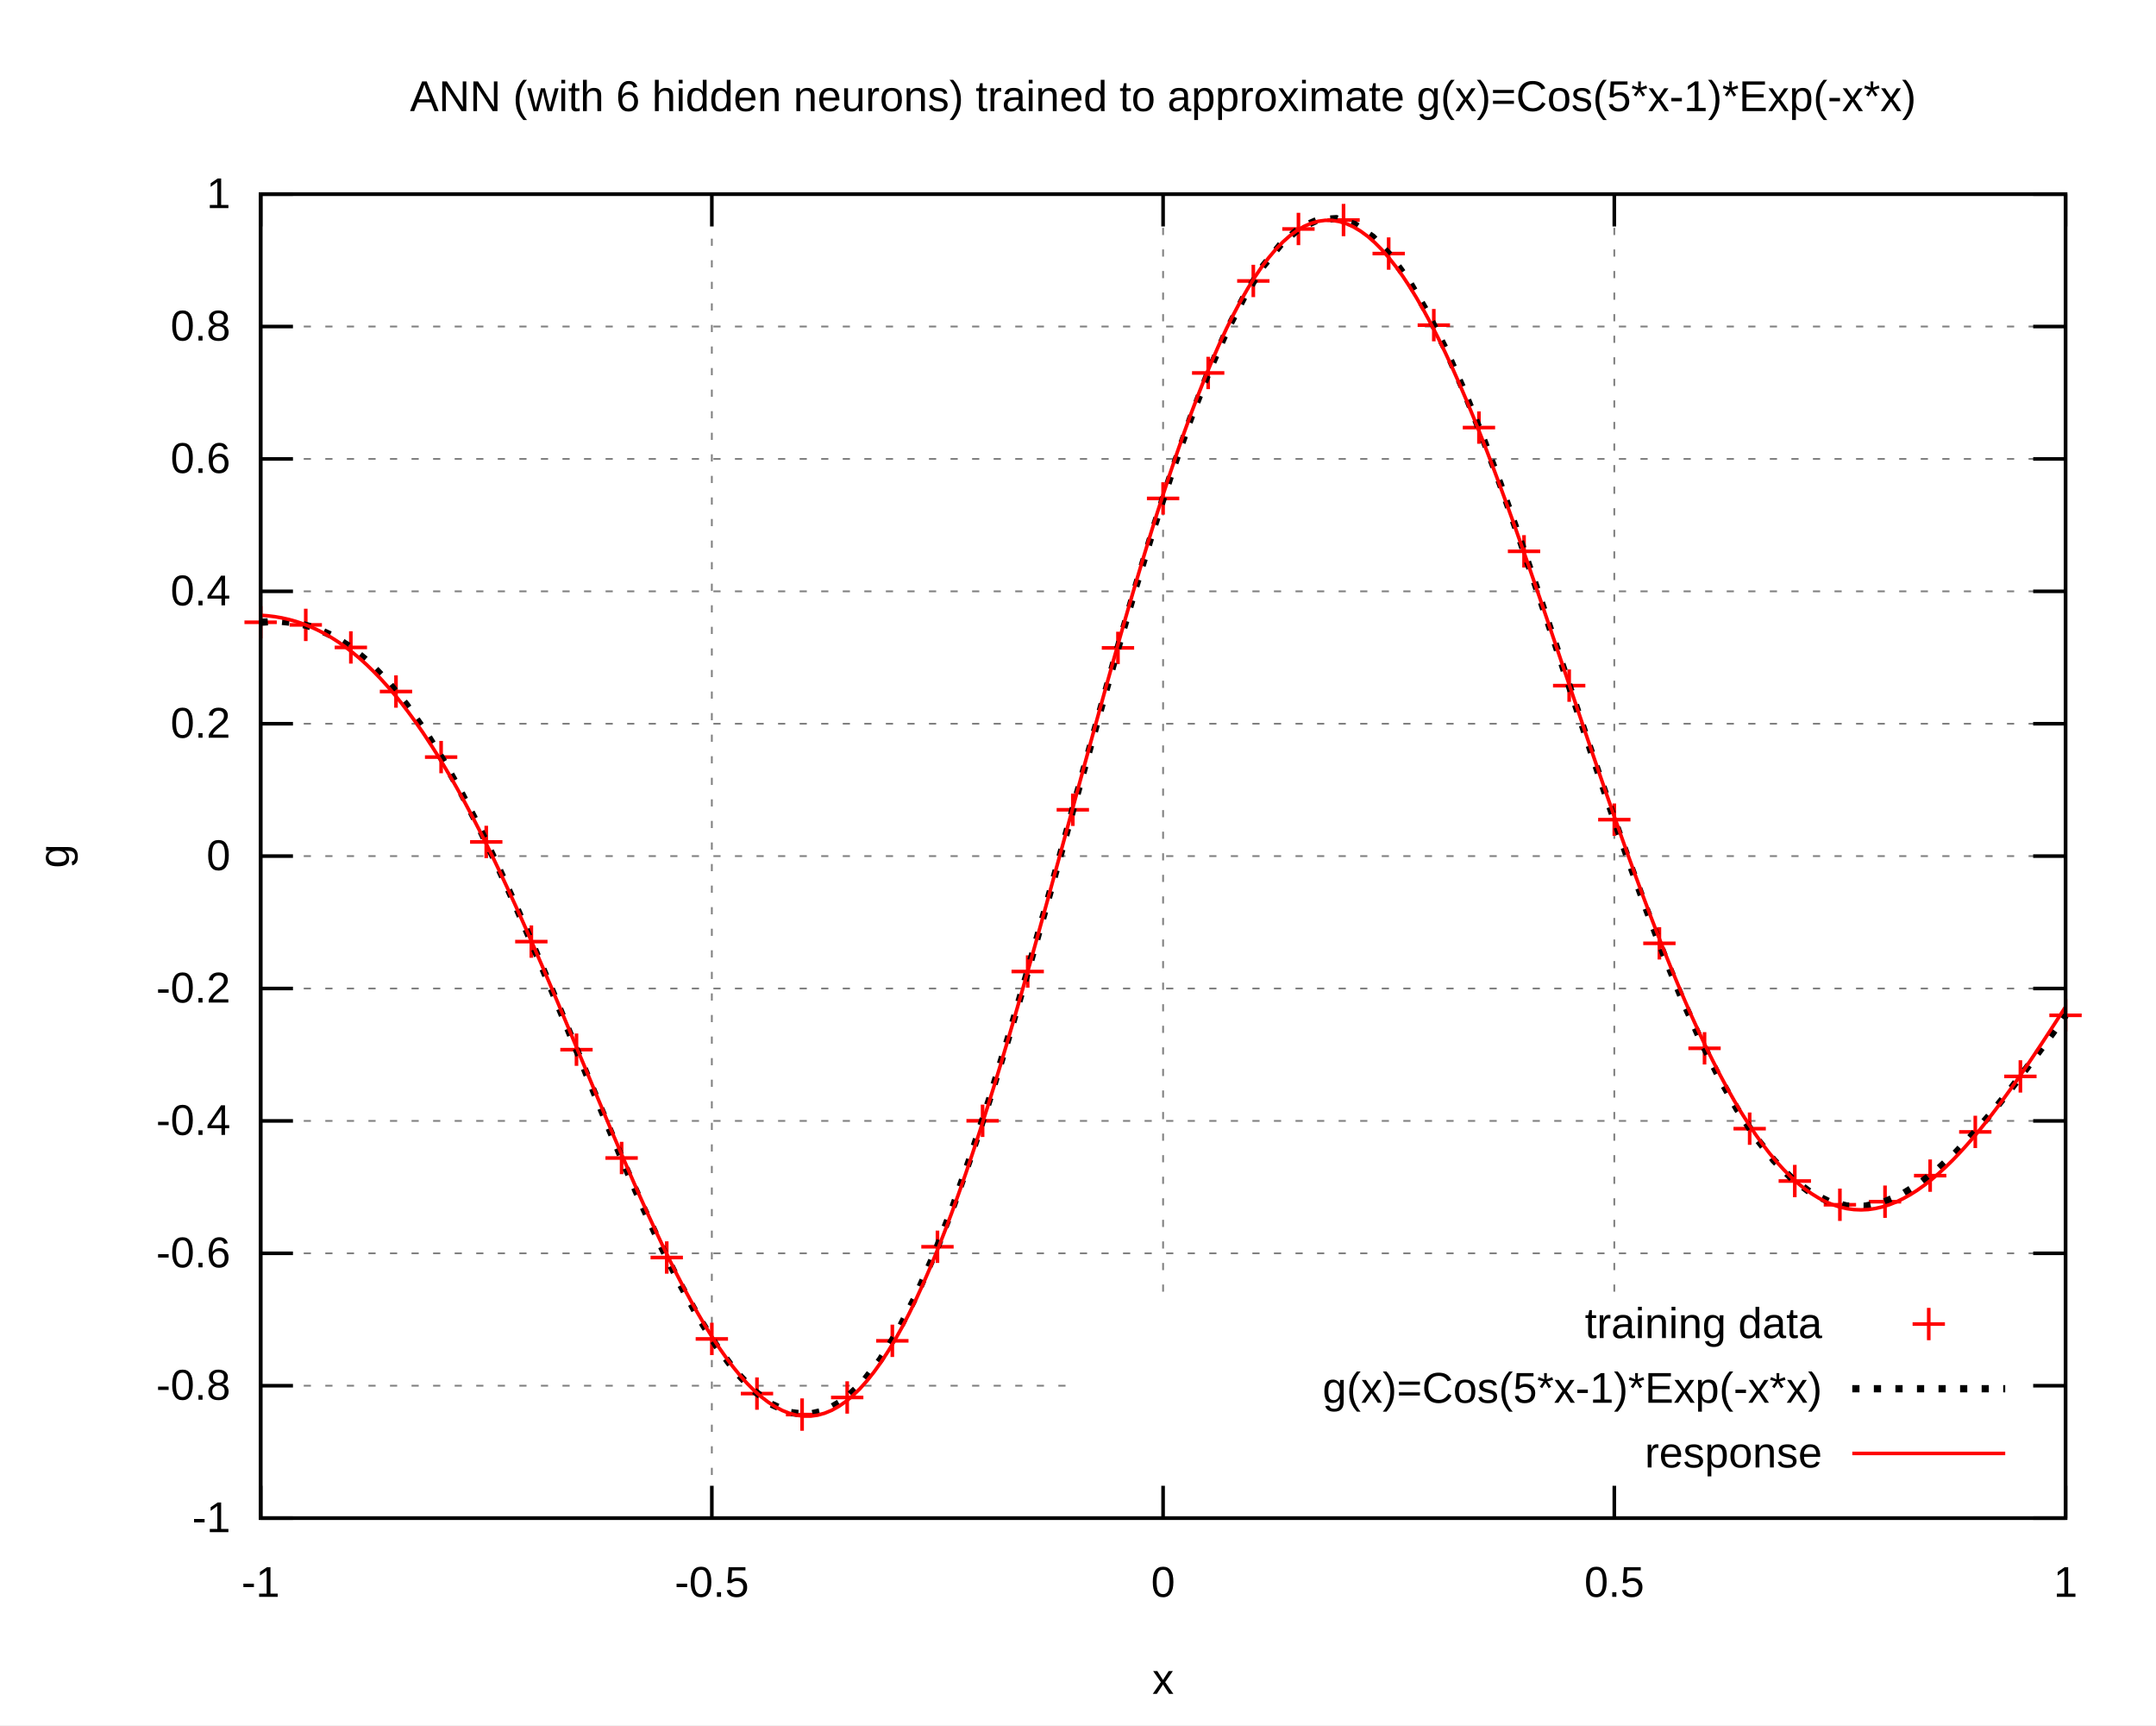
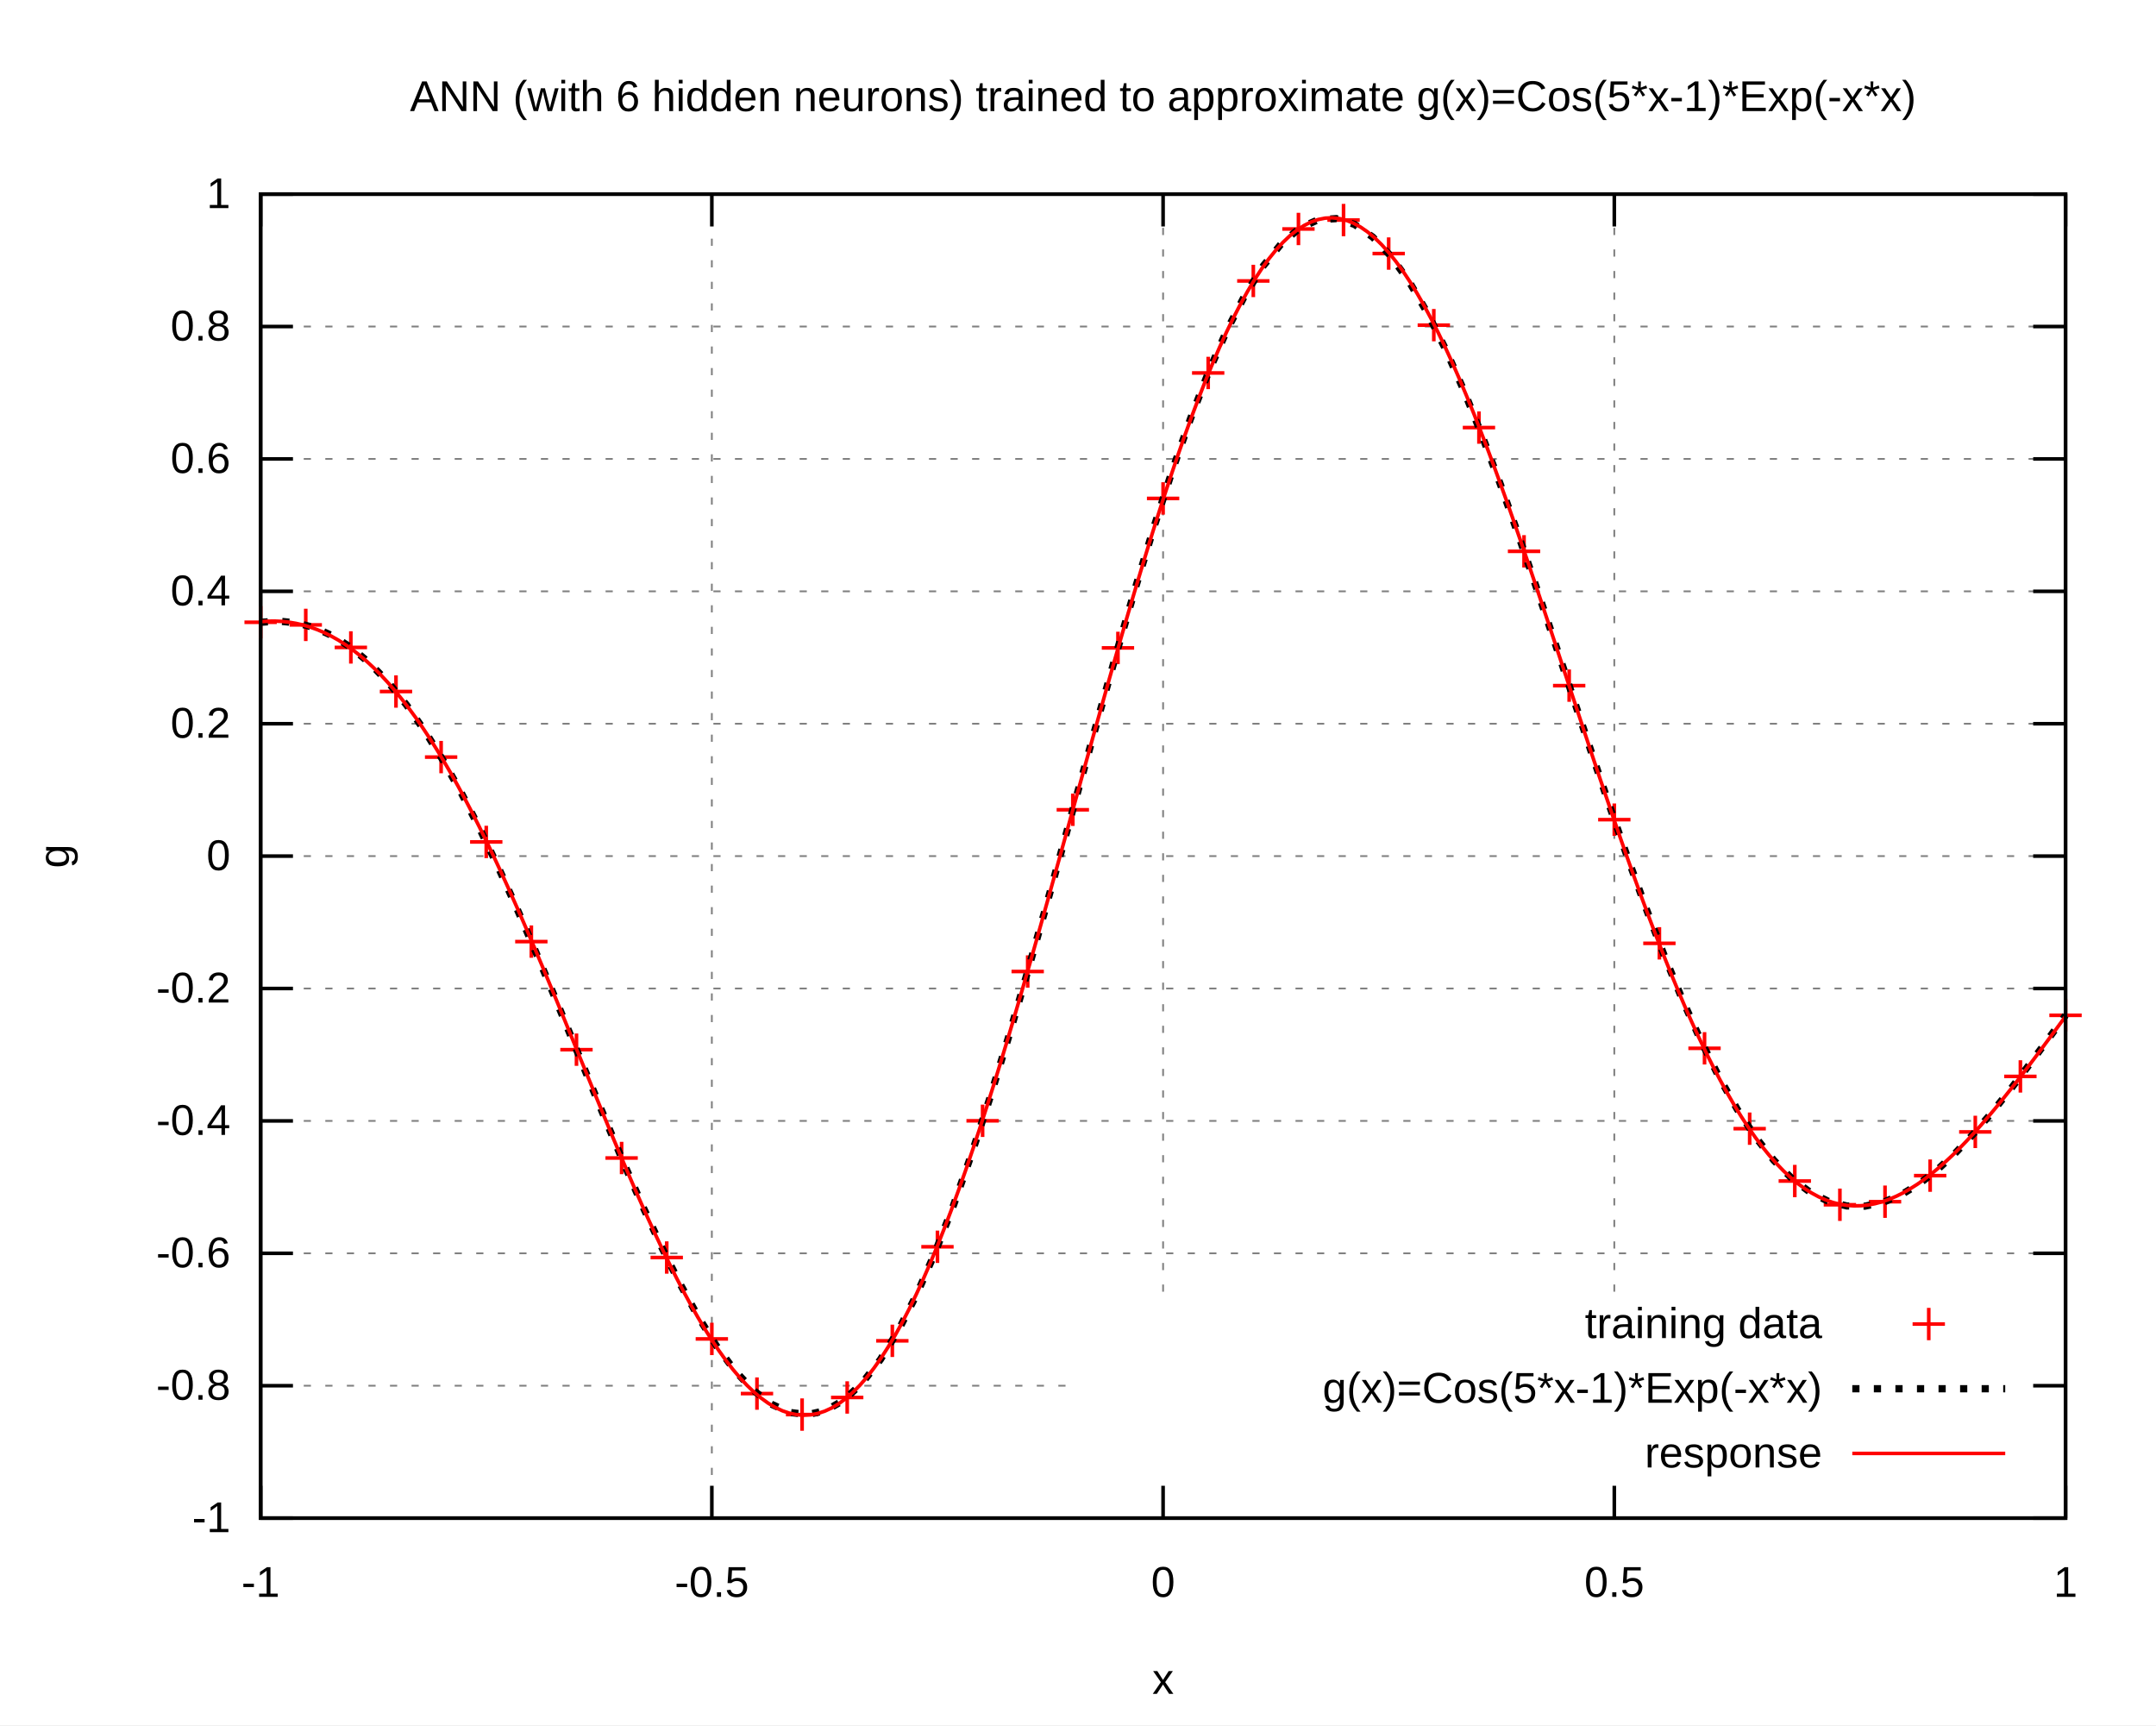
<svg xmlns="http://www.w3.org/2000/svg" xmlns:xlink="http://www.w3.org/1999/xlink" width="600" height="480" viewBox="0 0 600 480">
  <g id="gnuplot_canvas">
    <rect x="0" y="0" width="600" height="480" fill="#ffffff" />
    <defs>
      <circle id="gpDot" r="0.5" stroke-width="0.5" stroke="currentColor" />
      <path id="gpPt0" stroke-width="0.222" stroke="currentColor" d="M-1,0 h2 M0,-1 v2" />
      <path id="gpPt1" stroke-width="0.222" stroke="currentColor" d="M-1,-1 L1,1 M1,-1 L-1,1" />
      <path id="gpPt2" stroke-width="0.222" stroke="currentColor" d="M-1,0 L1,0 M0,-1 L0,1 M-1,-1 L1,1 M-1,1 L1,-1" />
      <rect id="gpPt3" stroke-width="0.222" stroke="currentColor" x="-1" y="-1" width="2" height="2" />
      <rect id="gpPt4" stroke-width="0.222" stroke="currentColor" fill="currentColor" x="-1" y="-1" width="2" height="2" />
      <circle id="gpPt5" stroke-width="0.222" stroke="currentColor" cx="0" cy="0" r="1" />
      <use xlink:href="#gpPt5" id="gpPt6" fill="currentColor" stroke="none" />
      <path id="gpPt7" stroke-width="0.222" stroke="currentColor" d="M0,-1.33 L-1.33,0.67 L1.33,0.67 z" />
      <use xlink:href="#gpPt7" id="gpPt8" fill="currentColor" stroke="none" />
      <use xlink:href="#gpPt7" id="gpPt9" stroke="currentColor" transform="rotate(180)" />
      <use xlink:href="#gpPt9" id="gpPt10" fill="currentColor" stroke="none" />
      <use xlink:href="#gpPt3" id="gpPt11" stroke="currentColor" transform="rotate(45)" />
      <use xlink:href="#gpPt11" id="gpPt12" fill="currentColor" stroke="none" />
      <path id="gpPt13" stroke-width="0.222" stroke="currentColor" d="M0,1.330 L1.265,0.411 L0.782,-1.067 L-0.782,-1.076 L-1.265,0.411 z" />
      <use xlink:href="#gpPt13" id="gpPt14" fill="currentColor" stroke="none" />
      <filter id="textbox" filterUnits="objectBoundingBox" x="0" y="0" height="1" width="1">
        <feFlood flood-color="#FFFFFF" flood-opacity="1" result="bgnd" />
        <feComposite in="SourceGraphic" in2="bgnd" operator="atop" />
      </filter>
      <filter id="greybox" filterUnits="objectBoundingBox" x="0" y="0" height="1" width="1">
        <feFlood flood-color="lightgrey" flood-opacity="1" result="grey" />
        <feComposite in="SourceGraphic" in2="grey" operator="atop" />
      </filter>
    </defs>
    <g fill="none" color="#FFFFFF" stroke="currentColor" stroke-width="1.00" stroke-linecap="butt" stroke-linejoin="miter">
</g>
    <g fill="none" color="black" stroke="currentColor" stroke-width="1.00" stroke-linecap="butt" stroke-linejoin="miter">
</g>
    <g fill="none" color="black" stroke="black" stroke-width="0.50" stroke-linecap="butt" stroke-linejoin="miter">
</g>
    <g fill="none" color="gray" stroke="currentColor" stroke-width="0.50" stroke-linecap="butt" stroke-linejoin="miter">
      <path stroke="gray" stroke-dasharray="2,4" class="gridline" d="M72.53,422.40 L574.82,422.40  " />
    </g>
    <g fill="none" color="gray" stroke="gray" stroke-width="1.00" stroke-linecap="butt" stroke-linejoin="miter">
</g>
    <g fill="none" color="black" stroke="currentColor" stroke-width="1.00" stroke-linecap="butt" stroke-linejoin="miter">
      <path stroke="black" d="M72.53,422.40 L81.53,422.40 M574.82,422.40 L565.82,422.40  " />
      <g transform="translate(64.14,426.30)" stroke="none" fill="black" font-family="Arial" font-size="12.00" text-anchor="end">
        <text>
          <tspan font-family="Arial">-1</tspan>
        </text>
      </g>
    </g>
    <g fill="none" color="black" stroke="currentColor" stroke-width="1.00" stroke-linecap="butt" stroke-linejoin="miter">
</g>
    <g fill="none" color="black" stroke="black" stroke-width="0.50" stroke-linecap="butt" stroke-linejoin="miter">
</g>
    <g fill="none" color="gray" stroke="currentColor" stroke-width="0.50" stroke-linecap="butt" stroke-linejoin="miter">
      <path stroke="gray" stroke-dasharray="2,4" class="gridline" d="M72.53,385.56 L297.34,385.56 M566.43,385.56 L574.82,385.56  " />
    </g>
    <g fill="none" color="gray" stroke="gray" stroke-width="1.00" stroke-linecap="butt" stroke-linejoin="miter">
</g>
    <g fill="none" color="black" stroke="currentColor" stroke-width="1.00" stroke-linecap="butt" stroke-linejoin="miter">
      <path stroke="black" d="M72.53,385.56 L81.53,385.56 M574.82,385.56 L565.82,385.56  " />
      <g transform="translate(64.14,389.46)" stroke="none" fill="black" font-family="Arial" font-size="12.00" text-anchor="end">
        <text>
          <tspan font-family="Arial">-0.8</tspan>
        </text>
      </g>
    </g>
    <g fill="none" color="black" stroke="currentColor" stroke-width="1.00" stroke-linecap="butt" stroke-linejoin="miter">
</g>
    <g fill="none" color="black" stroke="black" stroke-width="0.50" stroke-linecap="butt" stroke-linejoin="miter">
</g>
    <g fill="none" color="gray" stroke="currentColor" stroke-width="0.50" stroke-linecap="butt" stroke-linejoin="miter">
      <path stroke="gray" stroke-dasharray="2,4" class="gridline" d="M72.53,348.72 L574.82,348.72  " />
    </g>
    <g fill="none" color="gray" stroke="gray" stroke-width="1.00" stroke-linecap="butt" stroke-linejoin="miter">
</g>
    <g fill="none" color="black" stroke="currentColor" stroke-width="1.00" stroke-linecap="butt" stroke-linejoin="miter">
      <path stroke="black" d="M72.53,348.72 L81.53,348.72 M574.82,348.72 L565.82,348.72  " />
      <g transform="translate(64.14,352.62)" stroke="none" fill="black" font-family="Arial" font-size="12.00" text-anchor="end">
        <text>
          <tspan font-family="Arial">-0.6</tspan>
        </text>
      </g>
    </g>
    <g fill="none" color="black" stroke="currentColor" stroke-width="1.00" stroke-linecap="butt" stroke-linejoin="miter">
</g>
    <g fill="none" color="black" stroke="black" stroke-width="0.50" stroke-linecap="butt" stroke-linejoin="miter">
</g>
    <g fill="none" color="gray" stroke="currentColor" stroke-width="0.50" stroke-linecap="butt" stroke-linejoin="miter">
      <path stroke="gray" stroke-dasharray="2,4" class="gridline" d="M72.53,311.88 L574.82,311.88  " />
    </g>
    <g fill="none" color="gray" stroke="gray" stroke-width="1.00" stroke-linecap="butt" stroke-linejoin="miter">
</g>
    <g fill="none" color="black" stroke="currentColor" stroke-width="1.00" stroke-linecap="butt" stroke-linejoin="miter">
      <path stroke="black" d="M72.53,311.88 L81.53,311.88 M574.82,311.88 L565.82,311.88  " />
      <g transform="translate(64.14,315.78)" stroke="none" fill="black" font-family="Arial" font-size="12.00" text-anchor="end">
        <text>
          <tspan font-family="Arial">-0.4</tspan>
        </text>
      </g>
    </g>
    <g fill="none" color="black" stroke="currentColor" stroke-width="1.00" stroke-linecap="butt" stroke-linejoin="miter">
</g>
    <g fill="none" color="black" stroke="black" stroke-width="0.50" stroke-linecap="butt" stroke-linejoin="miter">
</g>
    <g fill="none" color="gray" stroke="currentColor" stroke-width="0.50" stroke-linecap="butt" stroke-linejoin="miter">
      <path stroke="gray" stroke-dasharray="2,4" class="gridline" d="M72.53,275.04 L574.82,275.04  " />
    </g>
    <g fill="none" color="gray" stroke="gray" stroke-width="1.00" stroke-linecap="butt" stroke-linejoin="miter">
</g>
    <g fill="none" color="black" stroke="currentColor" stroke-width="1.00" stroke-linecap="butt" stroke-linejoin="miter">
      <path stroke="black" d="M72.53,275.04 L81.53,275.04 M574.82,275.04 L565.82,275.04  " />
      <g transform="translate(64.14,278.94)" stroke="none" fill="black" font-family="Arial" font-size="12.00" text-anchor="end">
        <text>
          <tspan font-family="Arial">-0.2</tspan>
        </text>
      </g>
    </g>
    <g fill="none" color="black" stroke="currentColor" stroke-width="1.00" stroke-linecap="butt" stroke-linejoin="miter">
</g>
    <g fill="none" color="black" stroke="black" stroke-width="0.50" stroke-linecap="butt" stroke-linejoin="miter">
</g>
    <g fill="none" color="gray" stroke="currentColor" stroke-width="0.50" stroke-linecap="butt" stroke-linejoin="miter">
      <path stroke="gray" stroke-dasharray="2,4" class="gridline" d="M72.53,238.20 L574.82,238.20  " />
    </g>
    <g fill="none" color="gray" stroke="gray" stroke-width="1.00" stroke-linecap="butt" stroke-linejoin="miter">
</g>
    <g fill="none" color="black" stroke="currentColor" stroke-width="1.00" stroke-linecap="butt" stroke-linejoin="miter">
      <path stroke="black" d="M72.53,238.20 L81.53,238.20 M574.82,238.20 L565.82,238.20  " />
      <g transform="translate(64.14,242.10)" stroke="none" fill="black" font-family="Arial" font-size="12.00" text-anchor="end">
        <text>
          <tspan font-family="Arial"> 0</tspan>
        </text>
      </g>
    </g>
    <g fill="none" color="black" stroke="currentColor" stroke-width="1.00" stroke-linecap="butt" stroke-linejoin="miter">
</g>
    <g fill="none" color="black" stroke="black" stroke-width="0.50" stroke-linecap="butt" stroke-linejoin="miter">
</g>
    <g fill="none" color="gray" stroke="currentColor" stroke-width="0.50" stroke-linecap="butt" stroke-linejoin="miter">
      <path stroke="gray" stroke-dasharray="2,4" class="gridline" d="M72.53,201.37 L574.82,201.37  " />
    </g>
    <g fill="none" color="gray" stroke="gray" stroke-width="1.00" stroke-linecap="butt" stroke-linejoin="miter">
</g>
    <g fill="none" color="black" stroke="currentColor" stroke-width="1.00" stroke-linecap="butt" stroke-linejoin="miter">
      <path stroke="black" d="M72.53,201.37 L81.53,201.37 M574.82,201.37 L565.82,201.37  " />
      <g transform="translate(64.14,205.27)" stroke="none" fill="black" font-family="Arial" font-size="12.00" text-anchor="end">
        <text>
          <tspan font-family="Arial"> 0.2</tspan>
        </text>
      </g>
    </g>
    <g fill="none" color="black" stroke="currentColor" stroke-width="1.00" stroke-linecap="butt" stroke-linejoin="miter">
</g>
    <g fill="none" color="black" stroke="black" stroke-width="0.50" stroke-linecap="butt" stroke-linejoin="miter">
</g>
    <g fill="none" color="gray" stroke="currentColor" stroke-width="0.50" stroke-linecap="butt" stroke-linejoin="miter">
      <path stroke="gray" stroke-dasharray="2,4" class="gridline" d="M72.53,164.53 L574.82,164.53  " />
    </g>
    <g fill="none" color="gray" stroke="gray" stroke-width="1.00" stroke-linecap="butt" stroke-linejoin="miter">
</g>
    <g fill="none" color="black" stroke="currentColor" stroke-width="1.00" stroke-linecap="butt" stroke-linejoin="miter">
      <path stroke="black" d="M72.53,164.53 L81.53,164.53 M574.82,164.53 L565.82,164.53  " />
      <g transform="translate(64.14,168.43)" stroke="none" fill="black" font-family="Arial" font-size="12.00" text-anchor="end">
        <text>
          <tspan font-family="Arial"> 0.4</tspan>
        </text>
      </g>
    </g>
    <g fill="none" color="black" stroke="currentColor" stroke-width="1.00" stroke-linecap="butt" stroke-linejoin="miter">
</g>
    <g fill="none" color="black" stroke="black" stroke-width="0.50" stroke-linecap="butt" stroke-linejoin="miter">
</g>
    <g fill="none" color="gray" stroke="currentColor" stroke-width="0.50" stroke-linecap="butt" stroke-linejoin="miter">
      <path stroke="gray" stroke-dasharray="2,4" class="gridline" d="M72.53,127.69 L574.82,127.69  " />
    </g>
    <g fill="none" color="gray" stroke="gray" stroke-width="1.00" stroke-linecap="butt" stroke-linejoin="miter">
</g>
    <g fill="none" color="black" stroke="currentColor" stroke-width="1.00" stroke-linecap="butt" stroke-linejoin="miter">
      <path stroke="black" d="M72.53,127.69 L81.53,127.69 M574.82,127.69 L565.82,127.69  " />
      <g transform="translate(64.14,131.59)" stroke="none" fill="black" font-family="Arial" font-size="12.00" text-anchor="end">
        <text>
          <tspan font-family="Arial"> 0.6</tspan>
        </text>
      </g>
    </g>
    <g fill="none" color="black" stroke="currentColor" stroke-width="1.00" stroke-linecap="butt" stroke-linejoin="miter">
</g>
    <g fill="none" color="black" stroke="black" stroke-width="0.50" stroke-linecap="butt" stroke-linejoin="miter">
</g>
    <g fill="none" color="gray" stroke="currentColor" stroke-width="0.50" stroke-linecap="butt" stroke-linejoin="miter">
      <path stroke="gray" stroke-dasharray="2,4" class="gridline" d="M72.53,90.85 L574.82,90.85  " />
    </g>
    <g fill="none" color="gray" stroke="gray" stroke-width="1.00" stroke-linecap="butt" stroke-linejoin="miter">
</g>
    <g fill="none" color="black" stroke="currentColor" stroke-width="1.00" stroke-linecap="butt" stroke-linejoin="miter">
      <path stroke="black" d="M72.53,90.85 L81.53,90.85 M574.82,90.85 L565.82,90.85  " />
      <g transform="translate(64.14,94.75)" stroke="none" fill="black" font-family="Arial" font-size="12.00" text-anchor="end">
        <text>
          <tspan font-family="Arial"> 0.8</tspan>
        </text>
      </g>
    </g>
    <g fill="none" color="black" stroke="currentColor" stroke-width="1.00" stroke-linecap="butt" stroke-linejoin="miter">
</g>
    <g fill="none" color="black" stroke="black" stroke-width="0.50" stroke-linecap="butt" stroke-linejoin="miter">
</g>
    <g fill="none" color="gray" stroke="currentColor" stroke-width="0.50" stroke-linecap="butt" stroke-linejoin="miter">
      <path stroke="gray" stroke-dasharray="2,4" class="gridline" d="M72.53,54.01 L574.82,54.01  " />
    </g>
    <g fill="none" color="gray" stroke="gray" stroke-width="1.00" stroke-linecap="butt" stroke-linejoin="miter">
</g>
    <g fill="none" color="black" stroke="currentColor" stroke-width="1.00" stroke-linecap="butt" stroke-linejoin="miter">
      <path stroke="black" d="M72.53,54.01 L81.53,54.01 M574.82,54.01 L565.82,54.01  " />
      <g transform="translate(64.14,57.91)" stroke="none" fill="black" font-family="Arial" font-size="12.00" text-anchor="end">
        <text>
          <tspan font-family="Arial"> 1</tspan>
        </text>
      </g>
    </g>
    <g fill="none" color="black" stroke="currentColor" stroke-width="1.00" stroke-linecap="butt" stroke-linejoin="miter">
</g>
    <g fill="none" color="black" stroke="black" stroke-width="0.50" stroke-linecap="butt" stroke-linejoin="miter">
</g>
    <g fill="none" color="gray" stroke="currentColor" stroke-width="0.50" stroke-linecap="butt" stroke-linejoin="miter">
      <path stroke="gray" stroke-dasharray="2,4" class="gridline" d="M72.53,422.40 L72.53,54.01  " />
    </g>
    <g fill="none" color="gray" stroke="gray" stroke-width="1.00" stroke-linecap="butt" stroke-linejoin="miter">
</g>
    <g fill="none" color="black" stroke="currentColor" stroke-width="1.00" stroke-linecap="butt" stroke-linejoin="miter">
      <path stroke="black" d="M72.53,422.40 L72.53,413.40 M72.53,54.01 L72.53,63.01  " />
      <g transform="translate(72.53,444.30)" stroke="none" fill="black" font-family="Arial" font-size="12.00" text-anchor="middle">
        <text>
          <tspan font-family="Arial">-1</tspan>
        </text>
      </g>
    </g>
    <g fill="none" color="black" stroke="currentColor" stroke-width="1.00" stroke-linecap="butt" stroke-linejoin="miter">
</g>
    <g fill="none" color="black" stroke="black" stroke-width="0.50" stroke-linecap="butt" stroke-linejoin="miter">
</g>
    <g fill="none" color="gray" stroke="currentColor" stroke-width="0.50" stroke-linecap="butt" stroke-linejoin="miter">
      <path stroke="gray" stroke-dasharray="2,4" class="gridline" d="M198.10,422.40 L198.10,54.01  " />
    </g>
    <g fill="none" color="gray" stroke="gray" stroke-width="1.00" stroke-linecap="butt" stroke-linejoin="miter">
</g>
    <g fill="none" color="black" stroke="currentColor" stroke-width="1.00" stroke-linecap="butt" stroke-linejoin="miter">
      <path stroke="black" d="M198.10,422.40 L198.10,413.40 M198.10,54.01 L198.10,63.01  " />
      <g transform="translate(198.10,444.30)" stroke="none" fill="black" font-family="Arial" font-size="12.00" text-anchor="middle">
        <text>
          <tspan font-family="Arial">-0.5</tspan>
        </text>
      </g>
    </g>
    <g fill="none" color="black" stroke="currentColor" stroke-width="1.00" stroke-linecap="butt" stroke-linejoin="miter">
</g>
    <g fill="none" color="black" stroke="black" stroke-width="0.50" stroke-linecap="butt" stroke-linejoin="miter">
</g>
    <g fill="none" color="gray" stroke="currentColor" stroke-width="0.50" stroke-linecap="butt" stroke-linejoin="miter">
      <path stroke="gray" stroke-dasharray="2,4" class="gridline" d="M323.68,422.40 L323.68,413.40 M323.68,359.40 L323.68,54.01  " />
    </g>
    <g fill="none" color="gray" stroke="gray" stroke-width="1.00" stroke-linecap="butt" stroke-linejoin="miter">
</g>
    <g fill="none" color="black" stroke="currentColor" stroke-width="1.00" stroke-linecap="butt" stroke-linejoin="miter">
      <path stroke="black" d="M323.68,422.40 L323.68,413.40 M323.68,54.01 L323.68,63.01  " />
      <g transform="translate(323.68,444.30)" stroke="none" fill="black" font-family="Arial" font-size="12.00" text-anchor="middle">
        <text>
          <tspan font-family="Arial"> 0</tspan>
        </text>
      </g>
    </g>
    <g fill="none" color="black" stroke="currentColor" stroke-width="1.00" stroke-linecap="butt" stroke-linejoin="miter">
</g>
    <g fill="none" color="black" stroke="black" stroke-width="0.50" stroke-linecap="butt" stroke-linejoin="miter">
</g>
    <g fill="none" color="gray" stroke="currentColor" stroke-width="0.50" stroke-linecap="butt" stroke-linejoin="miter">
      <path stroke="gray" stroke-dasharray="2,4" class="gridline" d="M449.25,422.40 L449.25,413.40 M449.25,359.40 L449.25,54.01  " />
    </g>
    <g fill="none" color="gray" stroke="gray" stroke-width="1.00" stroke-linecap="butt" stroke-linejoin="miter">
</g>
    <g fill="none" color="black" stroke="currentColor" stroke-width="1.00" stroke-linecap="butt" stroke-linejoin="miter">
      <path stroke="black" d="M449.25,422.40 L449.25,413.40 M449.25,54.01 L449.25,63.01  " />
      <g transform="translate(449.25,444.30)" stroke="none" fill="black" font-family="Arial" font-size="12.00" text-anchor="middle">
        <text>
          <tspan font-family="Arial"> 0.5</tspan>
        </text>
      </g>
    </g>
    <g fill="none" color="black" stroke="currentColor" stroke-width="1.00" stroke-linecap="butt" stroke-linejoin="miter">
</g>
    <g fill="none" color="black" stroke="black" stroke-width="0.50" stroke-linecap="butt" stroke-linejoin="miter">
</g>
    <g fill="none" color="gray" stroke="currentColor" stroke-width="0.50" stroke-linecap="butt" stroke-linejoin="miter">
      <path stroke="gray" stroke-dasharray="2,4" class="gridline" d="M574.82,422.40 L574.82,54.01  " />
    </g>
    <g fill="none" color="gray" stroke="gray" stroke-width="1.00" stroke-linecap="butt" stroke-linejoin="miter">
</g>
    <g fill="none" color="black" stroke="currentColor" stroke-width="1.00" stroke-linecap="butt" stroke-linejoin="miter">
      <path stroke="black" d="M574.82,422.40 L574.82,413.40 M574.82,54.01 L574.82,63.01  " />
      <g transform="translate(574.82,444.30)" stroke="none" fill="black" font-family="Arial" font-size="12.00" text-anchor="middle">
        <text>
          <tspan font-family="Arial"> 1</tspan>
        </text>
      </g>
    </g>
    <g fill="none" color="black" stroke="currentColor" stroke-width="1.00" stroke-linecap="butt" stroke-linejoin="miter">
</g>
    <g fill="none" color="black" stroke="currentColor" stroke-width="1.00" stroke-linecap="butt" stroke-linejoin="miter">
      <path stroke="black" d="M72.53,54.01 L72.53,422.40 L574.82,422.40 L574.82,54.01 L72.53,54.01 Z  " />
    </g>
    <g fill="none" color="black" stroke="currentColor" stroke-width="1.00" stroke-linecap="butt" stroke-linejoin="miter">
      <g transform="translate(19.18,238.21) rotate(270)" stroke="none" fill="black" font-family="Arial" font-size="12.00" text-anchor="middle">
        <text>
          <tspan font-family="Arial">g</tspan>
        </text>
      </g>
    </g>
    <g fill="none" color="black" stroke="currentColor" stroke-width="1.00" stroke-linecap="butt" stroke-linejoin="miter">
      <g transform="translate(323.67,471.30)" stroke="none" fill="black" font-family="Arial" font-size="12.00" text-anchor="middle">
        <text>
          <tspan font-family="Arial">x</tspan>
        </text>
      </g>
    </g>
    <g fill="none" color="black" stroke="currentColor" stroke-width="1.00" stroke-linecap="butt" stroke-linejoin="miter">
</g>
    <g id="gnuplot_plot_1">
      <g fill="none" color="black" stroke="currentColor" stroke-width="1.00" stroke-linecap="butt" stroke-linejoin="miter">
        <g transform="translate(507.09,372.30)" stroke="none" fill="black" font-family="Arial" font-size="12.00" text-anchor="end">
          <text>
            <tspan font-family="Arial">training data</tspan>
          </text>
        </g>
      </g>
      <g fill="none" color="black" stroke="currentColor" stroke-width="1.00" stroke-linecap="butt" stroke-linejoin="miter">
        <use xlink:href="#gpPt0" transform="translate(72.53,173.14) scale(4.50)" color="rgb(255,   0,   0)" />
        <use xlink:href="#gpPt0" transform="translate(85.09,173.87) scale(4.50)" color="rgb(255,   0,   0)" />
        <use xlink:href="#gpPt0" transform="translate(97.64,180.14) scale(4.50)" color="rgb(255,   0,   0)" />
        <use xlink:href="#gpPt0" transform="translate(110.20,192.41) scale(4.50)" color="rgb(255,   0,   0)" />
        <use xlink:href="#gpPt0" transform="translate(122.76,210.65) scale(4.50)" color="rgb(255,   0,   0)" />
        <use xlink:href="#gpPt0" transform="translate(135.32,234.26) scale(4.50)" color="rgb(255,   0,   0)" />
        <use xlink:href="#gpPt0" transform="translate(147.87,261.99) scale(4.50)" color="rgb(255,   0,   0)" />
        <use xlink:href="#gpPt0" transform="translate(160.43,292.06) scale(4.50)" color="rgb(255,   0,   0)" />
        <use xlink:href="#gpPt0" transform="translate(172.99,322.20) scale(4.50)" color="rgb(255,   0,   0)" />
        <use xlink:href="#gpPt0" transform="translate(185.55,349.89) scale(4.50)" color="rgb(255,   0,   0)" />
        <use xlink:href="#gpPt0" transform="translate(198.10,372.54) scale(4.50)" color="rgb(255,   0,   0)" />
        <use xlink:href="#gpPt0" transform="translate(210.66,387.75) scale(4.50)" color="rgb(255,   0,   0)" />
        <use xlink:href="#gpPt0" transform="translate(223.22,393.59) scale(4.50)" color="rgb(255,   0,   0)" />
        <use xlink:href="#gpPt0" transform="translate(235.77,388.83) scale(4.50)" color="rgb(255,   0,   0)" />
        <use xlink:href="#gpPt0" transform="translate(248.33,373.07) scale(4.50)" color="rgb(255,   0,   0)" />
        <use xlink:href="#gpPt0" transform="translate(260.89,346.90) scale(4.50)" color="rgb(255,   0,   0)" />
        <use xlink:href="#gpPt0" transform="translate(273.45,311.85) scale(4.50)" color="rgb(255,   0,   0)" />
        <use xlink:href="#gpPt0" transform="translate(286.00,270.31) scale(4.50)" color="rgb(255,   0,   0)" />
        <use xlink:href="#gpPt0" transform="translate(298.56,225.31) scale(4.50)" color="rgb(255,   0,   0)" />
        <use xlink:href="#gpPt0" transform="translate(311.12,180.27) scale(4.50)" color="rgb(255,   0,   0)" />
        <use xlink:href="#gpPt0" transform="translate(323.68,138.68) scale(4.50)" color="rgb(255,   0,   0)" />
        <use xlink:href="#gpPt0" transform="translate(336.23,103.77) scale(4.50)" color="rgb(255,   0,   0)" />
        <use xlink:href="#gpPt0" transform="translate(348.79,78.17) scale(4.50)" color="rgb(255,   0,   0)" />
        <use xlink:href="#gpPt0" transform="translate(361.35,63.71) scale(4.50)" color="rgb(255,   0,   0)" />
        <use xlink:href="#gpPt0" transform="translate(373.90,61.23) scale(4.50)" color="rgb(255,   0,   0)" />
        <use xlink:href="#gpPt0" transform="translate(386.46,70.55) scale(4.50)" color="rgb(255,   0,   0)" />
        <use xlink:href="#gpPt0" transform="translate(399.02,90.47) scale(4.50)" color="rgb(255,   0,   0)" />
        <use xlink:href="#gpPt0" transform="translate(411.58,118.97) scale(4.50)" color="rgb(255,   0,   0)" />
        <use xlink:href="#gpPt0" transform="translate(424.13,153.40) scale(4.50)" color="rgb(255,   0,   0)" />
        <use xlink:href="#gpPt0" transform="translate(436.69,190.77) scale(4.50)" color="rgb(255,   0,   0)" />
        <use xlink:href="#gpPt0" transform="translate(449.25,228.06) scale(4.50)" color="rgb(255,   0,   0)" />
        <use xlink:href="#gpPt0" transform="translate(461.80,262.47) scale(4.50)" color="rgb(255,   0,   0)" />
        <use xlink:href="#gpPt0" transform="translate(474.36,291.68) scale(4.50)" color="rgb(255,   0,   0)" />
        <use xlink:href="#gpPt0" transform="translate(486.92,314.04) scale(4.50)" color="rgb(255,   0,   0)" />
        <use xlink:href="#gpPt0" transform="translate(499.48,328.61) scale(4.50)" color="rgb(255,   0,   0)" />
        <use xlink:href="#gpPt0" transform="translate(512.03,335.21) scale(4.50)" color="rgb(255,   0,   0)" />
        <use xlink:href="#gpPt0" transform="translate(524.59,334.36) scale(4.50)" color="rgb(255,   0,   0)" />
        <use xlink:href="#gpPt0" transform="translate(537.15,327.11) scale(4.50)" color="rgb(255,   0,   0)" />
        <use xlink:href="#gpPt0" transform="translate(549.71,314.94) scale(4.50)" color="rgb(255,   0,   0)" />
        <use xlink:href="#gpPt0" transform="translate(562.26,299.50) scale(4.50)" color="rgb(255,   0,   0)" />
        <use xlink:href="#gpPt0" transform="translate(574.82,282.50) scale(4.50)" color="rgb(255,   0,   0)" />
        <use xlink:href="#gpPt0" transform="translate(536.76,368.40) scale(4.50)" color="rgb(255,   0,   0)" />
      </g>
    </g>
    <g id="gnuplot_plot_2">
      <g fill="none" color="#FFFFFF" stroke="rgb(255,   0,   0)" stroke-width="2.00" stroke-linecap="butt" stroke-linejoin="miter">
</g>
      <g fill="none" color="black" stroke="currentColor" stroke-width="2.00" stroke-linecap="butt" stroke-linejoin="miter">
        <g transform="translate(507.09,390.30)" stroke="none" fill="black" font-family="Arial" font-size="12.00" text-anchor="end">
          <text>
            <tspan font-family="Arial">g(x)=Cos(5*x-1)*Exp(-x*x)</tspan>
          </text>
        </g>
      </g>
      <g fill="none" color="black" stroke="currentColor" stroke-width="2.00" stroke-linecap="butt" stroke-linejoin="miter">
        <path stroke="rgb(  0,   0,   0)" stroke-dasharray=" 2,4" d="M515.48,386.40 L558.04,386.40 M72.53,173.14 L77.60,172.82 L82.68,173.33 L87.75,174.72 L92.82,177.04 L97.90,180.32   L102.97,184.60 L108.05,189.87 L113.12,196.13 L118.19,203.35 L123.27,211.51 L128.34,220.54 L133.41,230.38 L138.49,240.93   L143.56,252.10 L148.63,263.77 L153.71,275.80 L158.78,288.05 L163.86,300.37 L168.93,312.60 L174.00,324.57 L179.08,336.10   L184.15,347.02 L189.22,357.16 L194.30,366.36 L199.37,374.45 L204.44,381.29 L209.52,386.73 L214.59,390.66 L219.67,392.98   L224.74,393.60 L229.81,392.46 L234.89,389.53 L239.96,384.79 L245.03,378.26 L250.11,369.98 L255.18,360.01 L260.25,348.45   L265.33,335.42 L270.40,321.05 L275.48,305.50 L280.55,288.97 L285.62,271.63 L290.70,253.71 L295.77,235.43 L300.84,217.02   L305.92,198.70 L310.99,180.71 L316.06,163.29 L321.14,146.64 L326.21,131.00 L331.29,116.54 L336.36,103.46 L341.43,91.91   L346.51,82.03 L351.58,73.95 L356.65,67.73 L361.73,63.45 L366.80,61.15 L371.87,60.82 L376.95,62.44 L382.02,65.96   L387.10,71.31 L392.17,78.39 L397.24,87.08 L402.32,97.22 L407.39,108.67 L412.46,121.24 L417.54,134.75 L422.61,149.01   L427.68,163.80 L432.76,178.94 L437.83,194.21 L442.91,209.42 L447.98,224.38 L453.05,238.91 L458.13,252.83 L463.20,266.01   L468.27,278.29 L473.35,289.56 L478.42,299.72 L483.49,308.69 L488.57,316.41 L493.64,322.84 L498.72,327.95 L503.79,331.76   L508.86,334.28 L513.94,335.54 L519.01,335.60 L524.08,334.52 L529.16,332.39 L534.23,329.29 L539.30,325.33 L544.38,320.60   L549.45,315.22 L554.53,309.31 L559.60,302.96 L564.67,296.31 L569.75,289.45 L574.82,282.50  " />
      </g>
    </g>
    <g id="gnuplot_plot_3">
      <g fill="none" color="#FFFFFF" stroke="rgb(  0,   0,   0)" stroke-width="1.00" stroke-linecap="butt" stroke-linejoin="miter">
</g>
      <g fill="none" color="black" stroke="currentColor" stroke-width="1.00" stroke-linecap="butt" stroke-linejoin="miter">
        <g transform="translate(507.09,408.30)" stroke="none" fill="black" font-family="Arial" font-size="12.00" text-anchor="end">
          <text>
            <tspan font-family="Arial">response</tspan>
          </text>
        </g>
      </g>
      <g fill="none" color="black" stroke="currentColor" stroke-width="1.00" stroke-linecap="butt" stroke-linejoin="miter">
-         <path stroke="rgb(255,   0,   0)" d="M515.48,404.40 L558.04,404.40 M72.53,171.19 L74.49,171.34 L76.45,171.58 L78.42,171.92 L80.38,172.36 L82.34,172.90   L84.30,173.56 L86.26,174.33 L88.23,175.22 L90.19,176.22 L92.15,177.35 L94.11,178.60 L96.07,179.98 L98.04,181.48   L100.00,183.12 L101.96,184.88 L103.92,186.78 L105.89,188.81 L107.85,190.98 L109.81,193.27 L111.77,195.70 L113.73,198.27   L115.70,200.97 L117.66,203.79 L119.62,206.75 L121.58,209.84 L123.54,213.05 L125.51,216.38 L127.47,219.83 L129.43,223.40   L131.39,227.09 L133.35,230.88 L135.32,234.78 L137.28,238.77 L139.24,242.86 L141.20,247.05 L143.16,251.31 L145.13,255.65   L147.09,260.06 L149.05,264.54 L151.01,269.07 L152.97,273.65 L154.94,278.27 L156.90,282.92 L158.86,287.60 L160.82,292.30   L162.79,297.00 L164.75,301.70 L166.71,306.39 L168.67,311.06 L170.63,315.70 L172.60,320.29 L174.56,324.84 L176.52,329.33   L178.48,333.75 L180.44,338.09 L182.41,342.34 L184.37,346.49 L186.33,350.53 L188.29,354.45 L190.25,358.23 L192.22,361.88   L194.18,365.38 L196.14,368.72 L198.10,371.89 L200.06,374.88 L202.03,377.69 L203.99,380.30 L205.95,382.71 L207.91,384.90   L209.87,386.88 L211.84,388.63 L213.80,390.14 L215.76,391.42 L217.72,392.45 L219.69,393.23 L221.65,393.76 L223.61,394.02   L225.57,394.02 L227.53,393.75 L229.50,393.21 L231.46,392.40 L233.42,391.31 L235.38,389.95 L237.34,388.31 L239.31,386.39   L241.27,384.20 L243.23,381.74 L245.19,379.00 L247.15,375.99 L249.12,372.72 L251.08,369.19 L253.04,365.40 L255.00,361.36   L256.96,357.07 L258.93,352.54 L260.89,347.78 L262.85,342.79 L264.81,337.59 L266.77,332.18 L268.74,326.57 L270.70,320.77   L272.66,314.79 L274.62,308.65 L276.59,302.35 L278.55,295.90 L280.51,289.32 L282.47,282.61 L284.43,275.80 L286.40,268.89   L288.36,261.90 L290.32,254.84 L292.28,247.73 L294.24,240.57 L296.21,233.39 L298.17,226.19 L300.13,218.99 L302.09,211.80   L304.05,204.65 L306.02,197.53 L307.98,190.47 L309.94,183.49 L311.90,176.58 L313.86,169.77 L315.83,163.07 L317.79,156.50   L319.75,150.06 L321.71,143.76 L323.68,137.63 L325.64,131.67 L327.60,125.89 L329.56,120.31 L331.52,114.93 L333.49,109.76   L335.45,104.82 L337.41,100.11 L339.37,95.64 L341.33,91.41 L343.30,87.45 L345.26,83.74 L347.22,80.31 L349.18,77.14   L351.14,74.26 L353.11,71.66 L355.07,69.34 L357.03,67.31 L358.99,65.58 L360.95,64.13 L362.92,62.98 L364.88,62.13   L366.84,61.57 L368.80,61.30 L370.76,61.32 L372.73,61.64 L374.69,62.24 L376.65,63.12 L378.61,64.29 L380.58,65.73   L382.54,67.44 L384.50,69.41 L386.46,71.65 L388.42,74.13 L390.39,76.87 L392.35,79.84 L394.31,83.05 L396.27,86.47   L398.23,90.12 L400.20,93.97 L402.16,98.01 L404.12,102.24 L406.08,106.65 L408.04,111.23 L410.01,115.97 L411.97,120.85   L413.93,125.87 L415.89,131.02 L417.85,136.28 L419.82,141.64 L421.78,147.10 L423.74,152.64 L425.70,158.25 L427.66,163.92   L429.63,169.64 L431.59,175.40 L433.55,181.19 L435.51,186.99 L437.48,192.80 L439.44,198.60 L441.40,204.39 L443.36,210.15   L445.32,215.87 L447.29,221.55 L449.25,227.17 L451.21,232.73 L453.17,238.21 L455.13,243.61 L457.10,248.92 L459.06,254.13   L461.02,259.23 L462.98,264.21 L464.94,269.07 L466.91,273.80 L468.87,278.39 L470.83,282.84 L472.79,287.14 L474.75,291.28   L476.72,295.26 L478.68,299.08 L480.64,302.73 L482.60,306.20 L484.56,309.50 L486.53,312.61 L488.49,315.55 L490.45,318.29   L492.41,320.85 L494.38,323.21 L496.34,325.39 L498.30,327.37 L500.26,329.16 L502.22,330.75 L504.19,332.15 L506.15,333.36   L508.11,334.38 L510.07,335.20 L512.03,335.84 L514.00,336.29 L515.96,336.55 L517.92,336.63 L519.88,336.54 L521.84,336.26   L523.81,335.81 L525.77,335.20 L527.73,334.42 L529.69,333.47 L531.65,332.38 L533.62,331.13 L535.58,329.73 L537.54,328.19   L539.50,326.52 L541.46,324.72 L543.43,322.79 L545.39,320.74 L547.35,318.58 L549.31,316.32 L551.28,313.95 L553.24,311.49   L555.20,308.94 L557.16,306.32 L559.12,303.61 L561.09,300.85 L563.05,298.02 L565.01,295.13 L566.97,292.20 L568.93,289.23   L570.90,286.22 L572.86,283.19 L574.82,280.14  " />
+         <path stroke="rgb(255,   0,   0)" d="M515.48,404.40 L558.04,404.40 M72.53,172.97 L74.49,172.84 L76.45,172.81 L78.42,172.90 L80.38,173.11 L82.34,173.44   L84.30,173.89 L86.26,174.46 L88.23,175.17 L90.19,176.00 L92.15,176.98 L94.11,178.08 L96.07,179.33 L98.04,180.72   L100.00,182.25 L101.96,183.92 L103.92,185.74 L105.89,187.70 L107.85,189.81 L109.81,192.06 L111.77,194.46 L113.73,197.00   L115.70,199.69 L117.66,202.52 L119.62,205.49 L121.58,208.60 L123.54,211.84 L125.51,215.22 L127.47,218.73 L129.43,222.36   L131.39,226.11 L133.35,229.98 L135.32,233.96 L137.28,238.05 L139.24,242.23 L141.20,246.51 L143.16,250.88 L145.13,255.32   L147.09,259.84 L149.05,264.43 L151.01,269.07 L152.97,273.76 L154.94,278.49 L156.90,283.25 L158.86,288.03 L160.82,292.82   L162.79,297.62 L164.75,302.41 L166.71,307.18 L168.67,311.92 L170.63,316.63 L172.60,321.29 L174.56,325.89 L176.52,330.43   L178.48,334.88 L180.44,339.25 L182.41,343.51 L184.37,347.67 L186.33,351.71 L188.29,355.62 L190.25,359.38 L192.22,363.00   L194.18,366.46 L196.14,369.75 L198.10,372.86 L200.06,375.79 L202.03,378.53 L203.99,381.06 L205.95,383.38 L207.91,385.48   L209.87,387.36 L211.84,389.02 L213.80,390.43 L215.76,391.60 L217.72,392.53 L219.69,393.20 L221.65,393.61 L223.61,393.77   L225.57,393.66 L227.53,393.29 L229.50,392.65 L231.46,391.75 L233.42,390.57 L235.38,389.12 L237.34,387.40 L239.31,385.42   L241.27,383.16 L243.23,380.64 L245.19,377.86 L247.15,374.81 L249.12,371.51 L251.08,367.96 L253.04,364.16 L255.00,360.12   L256.96,355.84 L258.93,351.33 L260.89,346.60 L262.85,341.65 L264.81,336.50 L266.77,331.14 L268.74,325.60 L270.70,319.87   L272.66,313.97 L274.62,307.92 L276.59,301.71 L278.55,295.36 L280.51,288.88 L282.47,282.28 L284.43,275.58 L286.40,268.78   L288.36,261.91 L290.32,254.96 L292.28,247.96 L294.24,240.92 L296.21,233.84 L298.17,226.75 L300.13,219.66 L302.09,212.57   L304.05,205.51 L306.02,198.48 L307.98,191.50 L309.94,184.59 L311.90,177.75 L313.86,170.99 L315.83,164.34 L317.79,157.81   L319.75,151.39 L321.71,145.12 L323.68,138.99 L325.64,133.03 L327.60,127.24 L329.56,121.63 L331.52,116.22 L333.49,111.01   L335.45,106.01 L337.41,101.24 L339.37,96.70 L341.33,92.40 L343.30,88.34 L345.26,84.55 L347.22,81.01 L349.18,77.74   L351.14,74.74 L353.11,72.02 L355.07,69.59 L357.03,67.44 L358.99,65.58 L360.95,64.01 L362.92,62.74 L364.88,61.76   L366.84,61.08 L368.80,60.69 L370.76,60.60 L372.73,60.81 L374.69,61.30 L376.65,62.09 L378.61,63.16 L380.58,64.52   L382.54,66.16 L384.50,68.07 L386.46,70.25 L388.42,72.69 L390.39,75.39 L392.35,78.34 L394.31,81.53 L396.27,84.95   L398.23,88.60 L400.20,92.47 L402.16,96.55 L404.12,100.82 L406.08,105.28 L408.04,109.92 L410.01,114.73 L411.97,119.70   L413.93,124.81 L415.89,130.05 L417.85,135.41 L419.82,140.89 L421.78,146.47 L423.74,152.13 L425.70,157.87 L427.66,163.67   L429.63,169.52 L431.59,175.42 L433.55,181.34 L435.51,187.27 L437.48,193.21 L439.44,199.14 L441.40,205.05 L443.36,210.94   L445.32,216.78 L447.29,222.56 L449.25,228.29 L451.21,233.94 L453.17,239.51 L455.13,244.98 L457.10,250.36 L459.06,255.62   L461.02,260.76 L462.98,265.78 L464.94,270.66 L466.91,275.40 L468.87,279.99 L470.83,284.42 L472.79,288.69 L474.75,292.79   L476.72,296.72 L478.68,300.48 L480.64,304.05 L482.60,307.44 L484.56,310.64 L486.53,313.65 L488.49,316.46 L490.45,319.09   L492.41,321.51 L494.38,323.74 L496.34,325.78 L498.30,327.62 L500.26,329.26 L502.22,330.70 L504.19,331.95 L506.15,333.01   L508.11,333.88 L510.07,334.57 L512.03,335.06 L514.00,335.38 L515.96,335.52 L517.92,335.48 L519.88,335.28 L521.84,334.90   L523.81,334.37 L525.77,333.68 L527.73,332.84 L529.69,331.86 L531.65,330.73 L533.62,329.48 L535.58,328.09 L537.54,326.58   L539.50,324.95 L541.46,323.21 L543.43,321.37 L545.39,319.43 L547.35,317.40 L549.31,315.28 L551.28,313.08 L553.24,310.81   L555.20,308.48 L557.16,306.08 L559.12,303.63 L561.09,301.13 L563.05,298.59 L565.01,296.01 L566.97,293.41 L568.93,290.77   L570.90,288.12 L572.86,285.46 L574.82,282.78  " />
      </g>
    </g>
    <g fill="none" color="#FFFFFF" stroke="rgb(255,   0,   0)" stroke-width="2.00" stroke-linecap="butt" stroke-linejoin="miter">
</g>
    <g fill="none" color="black" stroke="currentColor" stroke-width="2.00" stroke-linecap="butt" stroke-linejoin="miter">
</g>
    <g fill="none" color="black" stroke="black" stroke-width="1.00" stroke-linecap="butt" stroke-linejoin="miter">
</g>
    <g fill="none" color="black" stroke="currentColor" stroke-width="1.00" stroke-linecap="butt" stroke-linejoin="miter">
      <path stroke="black" d="M72.53,54.01 L72.53,422.40 L574.82,422.40 L574.82,54.01 L72.53,54.01 Z  " />
    </g>
    <g fill="none" color="black" stroke="currentColor" stroke-width="1.00" stroke-linecap="butt" stroke-linejoin="miter">
      <g transform="translate(323.67,30.91)" stroke="none" fill="black" font-family="Arial" font-size="12.00" text-anchor="middle">
        <text>
          <tspan font-family="Arial">ANN (with 6 hidden neurons) trained to approximate g(x)=Cos(5*x-1)*Exp(-x*x)</tspan>
        </text>
      </g>
    </g>
    <g fill="none" color="black" stroke="currentColor" stroke-width="1.00" stroke-linecap="butt" stroke-linejoin="miter">
</g>
  </g>
</svg>
